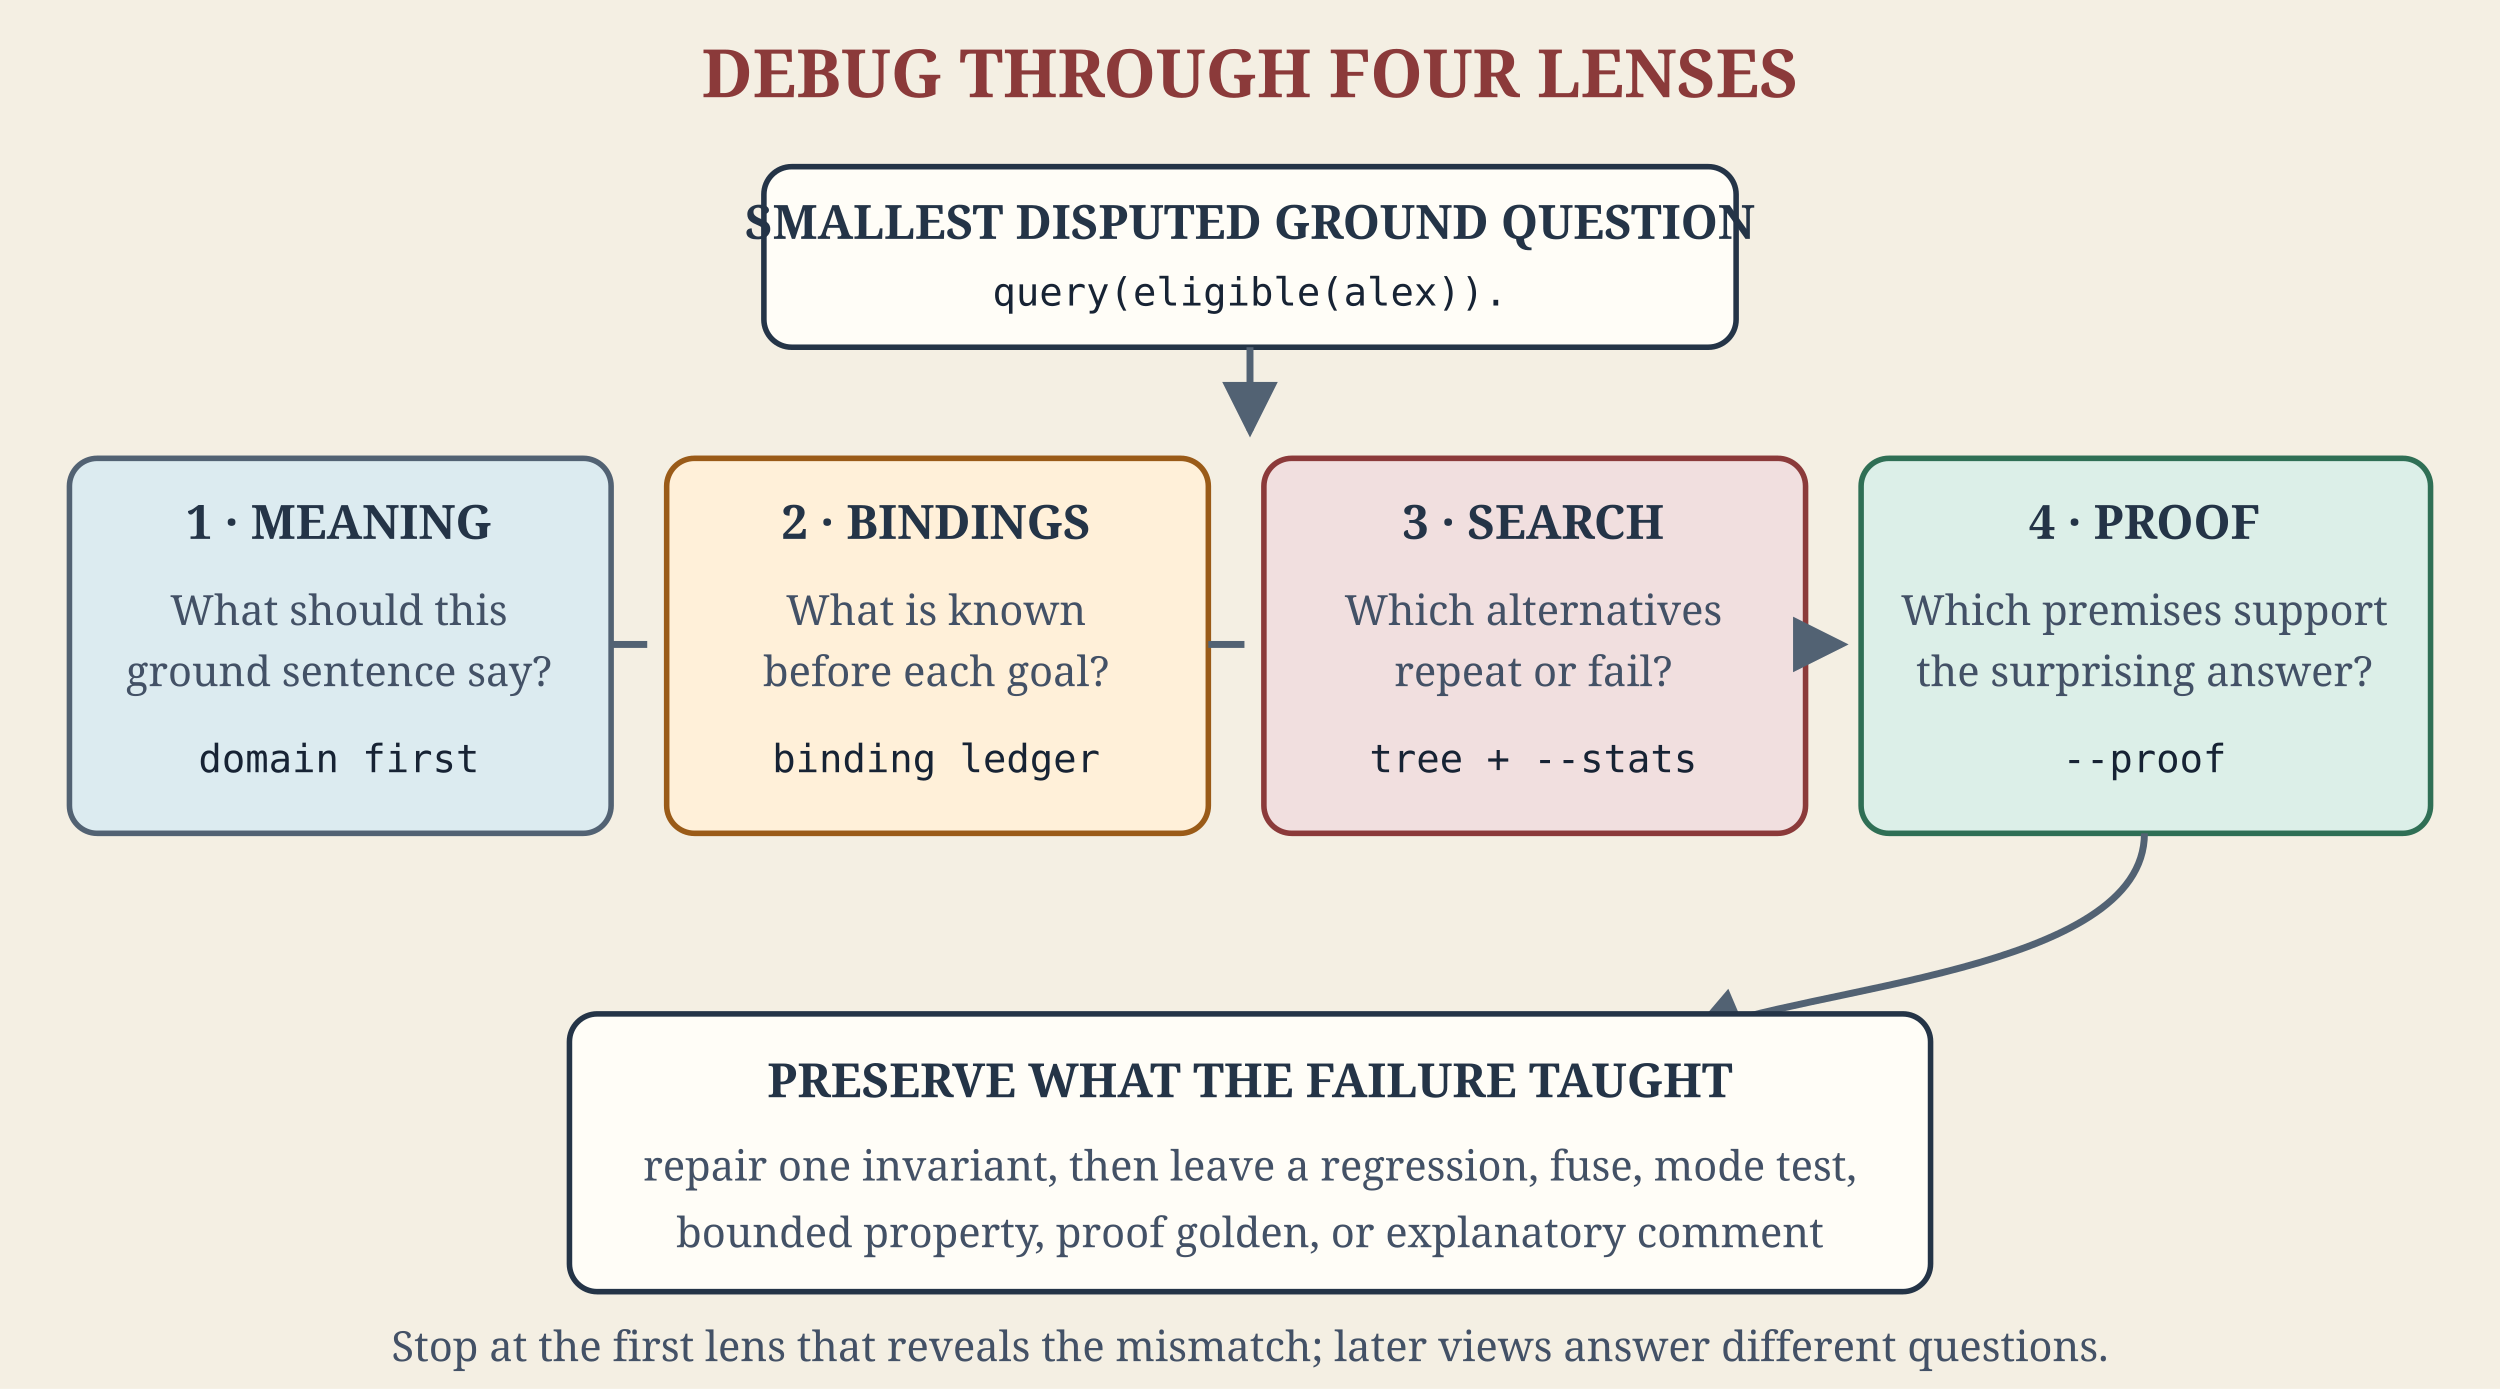
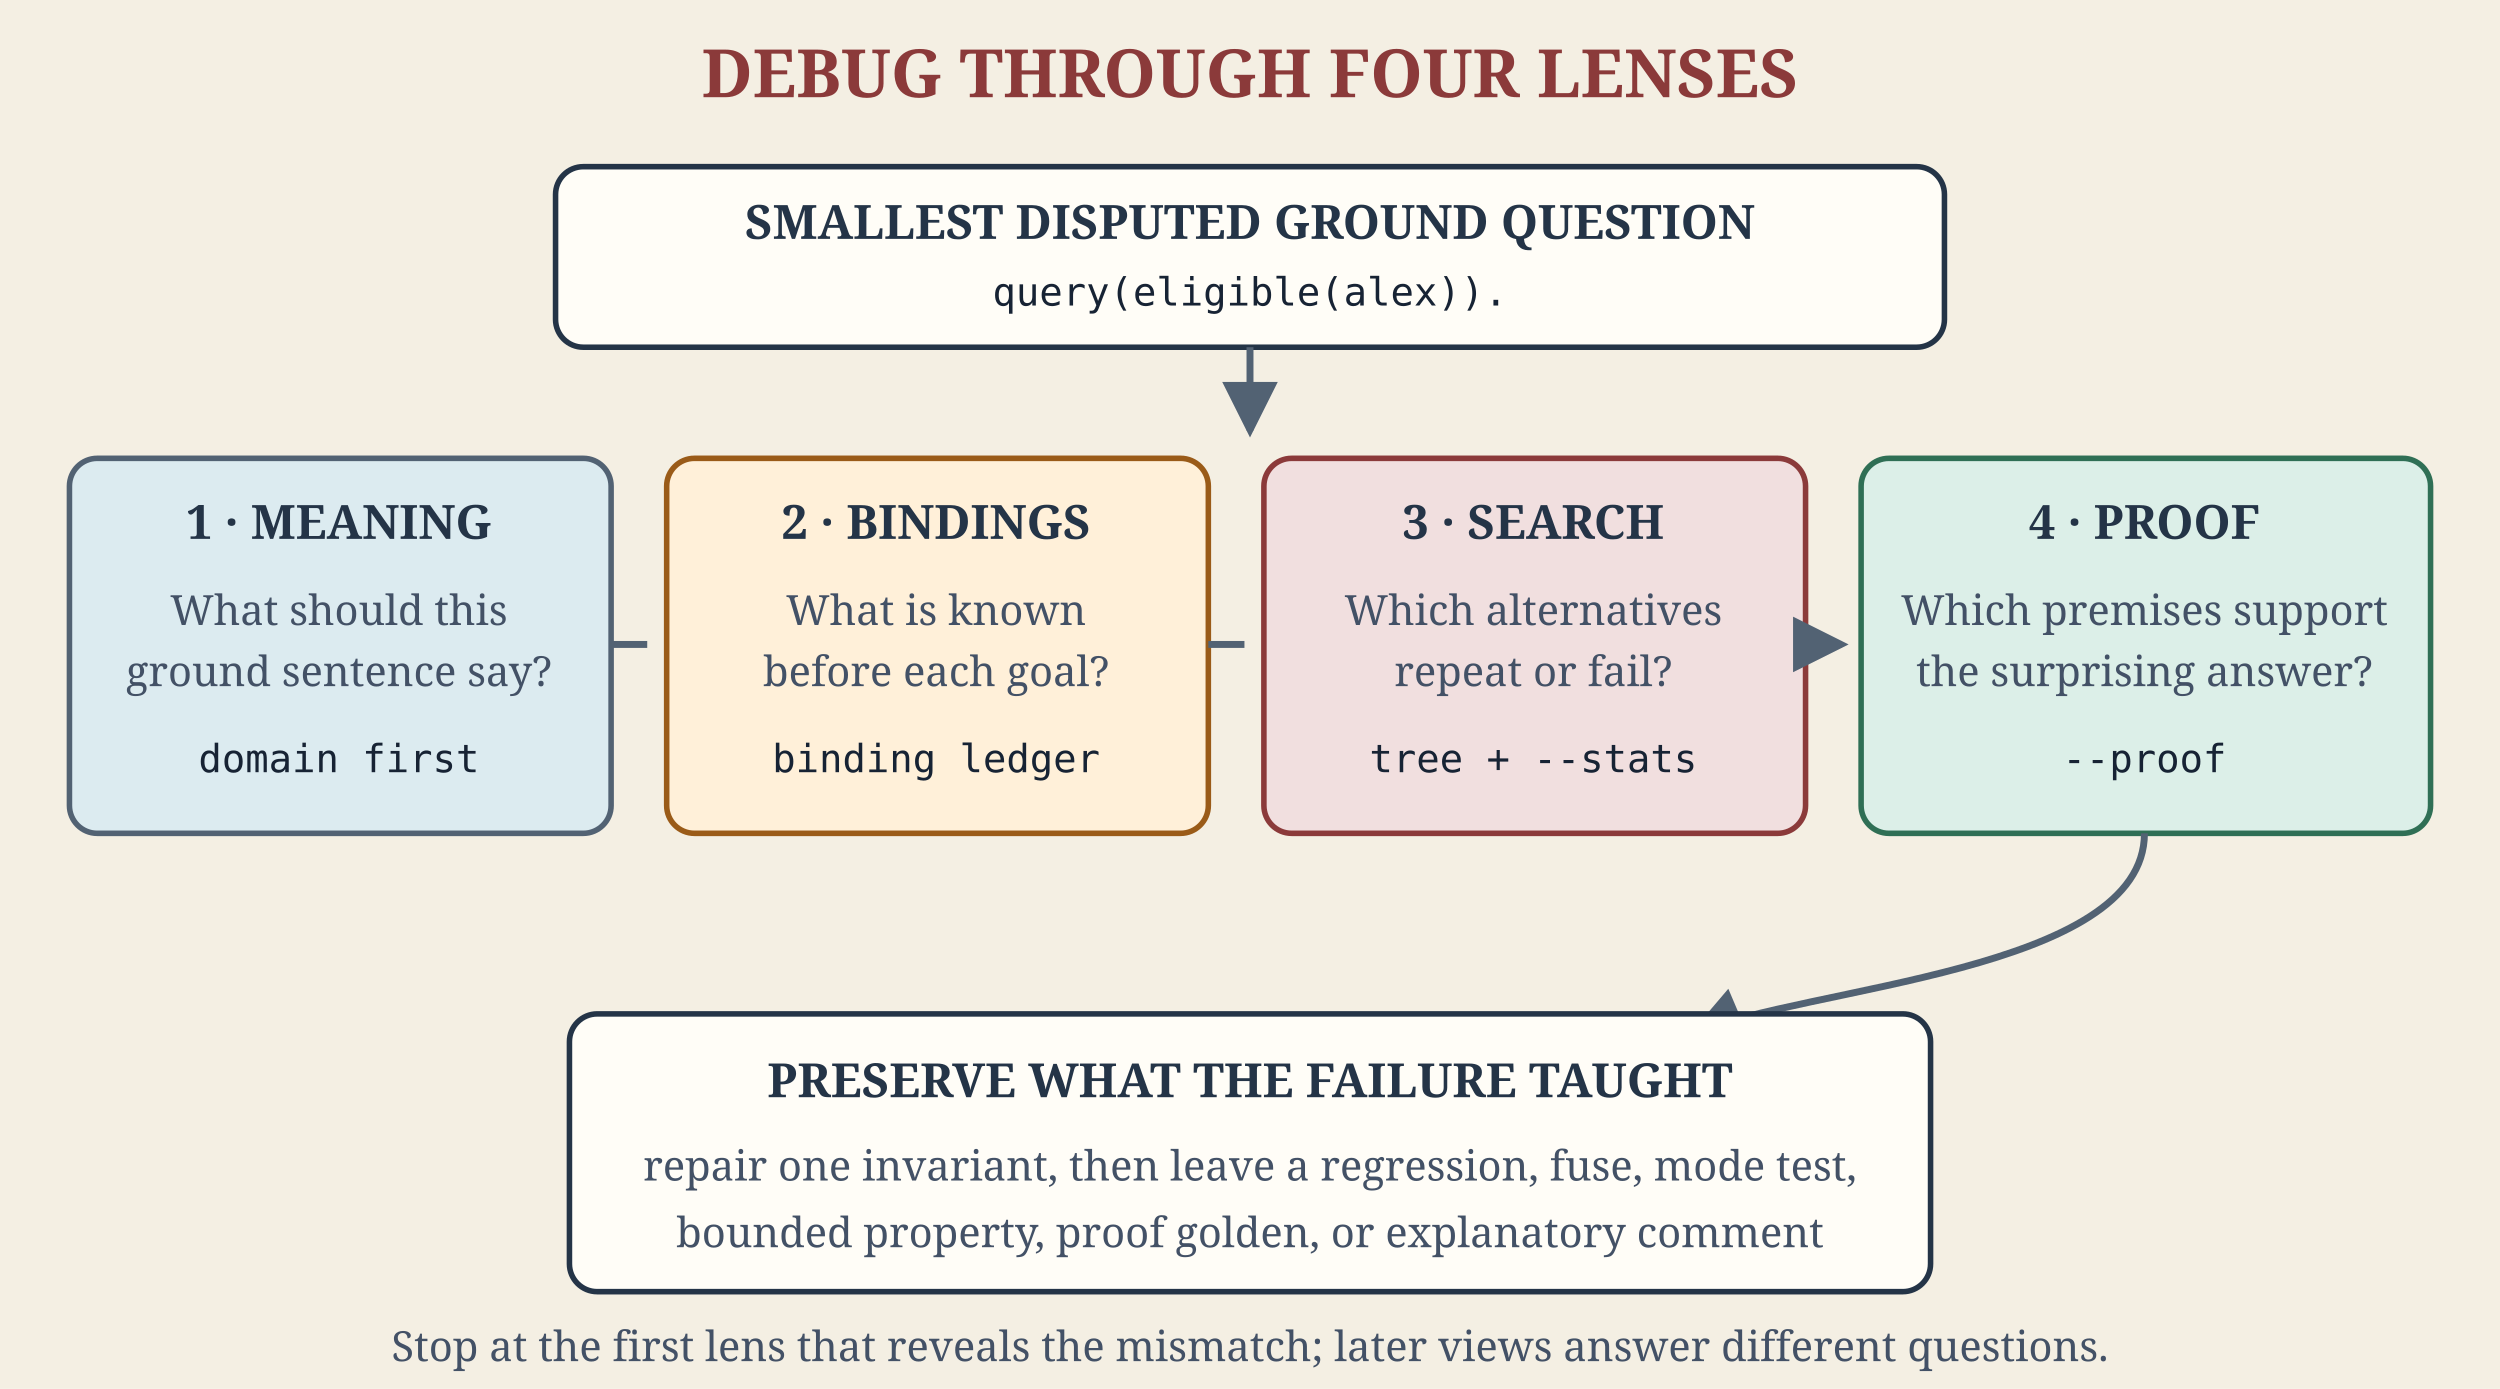
<svg xmlns="http://www.w3.org/2000/svg" width="900" height="500" viewBox="0 0 900 500" role="img" aria-labelledby="title desc">
  <defs>
    <style>
      .paper{fill:#fffdf7;stroke:#243447;stroke-width:2}.green{fill:#dcefe8;stroke:#2f6f55;stroke-width:2}
      .gold{fill:#fff0d9;stroke:#9a5b18;stroke-width:2}.rose{fill:#f1dfdf;stroke:#8b3a3a;stroke-width:2}
      .blue{fill:#dcebf0;stroke:#526273;stroke-width:2}.title{fill:#8b3a3a;font:bold 24px Georgia,serif}
      .label{fill:#243447;font:bold 17px Georgia,serif}.prose{fill:#435166;font:15px Georgia,serif}
      .code{fill:#172334;font:14px ui-monospace,SFMono-Regular,Consolas,monospace}.line{fill:none;stroke:#526273;stroke-width:2.5}
    </style>
    <marker id="arrow" markerWidth="8" markerHeight="8" refX="7" refY="4" orient="auto">
      <path d="M0 0L8 4L0 8Z" fill="#526273" />
    </marker>
  </defs>
  <rect width="900" height="500" fill="#f4efe3" />
  <text class="title" x="450" y="35" text-anchor="middle">DEBUG THROUGH FOUR LENSES</text>
-   <rect class="paper" x="275" y="60" width="350" height="65" rx="10" />
+   <rect class="paper" x="200" y="60" width="500" height="65" rx="10" />
  <text class="label" x="450" y="86" text-anchor="middle">SMALLEST DISPUTED GROUND QUESTION</text>
  <text class="code" x="450" y="110" text-anchor="middle">query(eligible(alex)).</text>
  <path class="line" marker-end="url(#arrow)" d="M450 125V155" />
  <rect class="blue" x="25" y="165" width="195" height="135" rx="10" />
  <text class="label" x="122" y="194" text-anchor="middle">1 · MEANING</text>
  <text class="prose" x="122" y="225" text-anchor="middle">What should this</text>
  <text class="prose" x="122" y="247" text-anchor="middle">ground sentence say?</text>
  <text class="code" x="122" y="278" text-anchor="middle">domain first</text>
  <rect class="gold" x="240" y="165" width="195" height="135" rx="10" />
  <text class="label" x="337" y="194" text-anchor="middle">2 · BINDINGS</text>
  <text class="prose" x="337" y="225" text-anchor="middle">What is known</text>
  <text class="prose" x="337" y="247" text-anchor="middle">before each goal?</text>
  <text class="code" x="337" y="278" text-anchor="middle">binding ledger</text>
  <rect class="rose" x="455" y="165" width="195" height="135" rx="10" />
  <text class="label" x="552" y="194" text-anchor="middle">3 · SEARCH</text>
  <text class="prose" x="552" y="225" text-anchor="middle">Which alternatives</text>
  <text class="prose" x="552" y="247" text-anchor="middle">repeat or fail?</text>
  <text class="code" x="552" y="278" text-anchor="middle">tree + --stats</text>
  <rect class="green" x="670" y="165" width="205" height="135" rx="10" />
  <text class="label" x="772" y="194" text-anchor="middle">4 · PROOF</text>
  <text class="prose" x="772" y="225" text-anchor="middle">Which premises support</text>
  <text class="prose" x="772" y="247" text-anchor="middle">the surprising answer?</text>
  <text class="code" x="772" y="278" text-anchor="middle">--proof</text>
  <path class="line" marker-end="url(#arrow)" d="M220 232H233M435 232H448M650 232H663" />
  <path class="line" marker-end="url(#arrow)" d="M772 300C772 350 650 355 610 372" />
  <rect class="paper" x="205" y="365" width="490" height="100" rx="10" />
  <text class="label" x="450" y="395" text-anchor="middle">PRESERVE WHAT THE FAILURE TAUGHT</text>
  <text class="prose" x="450" y="425" text-anchor="middle">repair one invariant, then leave a regression, fuse, mode test,</text>
  <text class="prose" x="450" y="449" text-anchor="middle">bounded property, proof golden, or explanatory comment</text>
  <text class="prose" x="450" y="490" text-anchor="middle">Stop at the first lens that reveals the mismatch; later views answer different questions.</text>
</svg>
